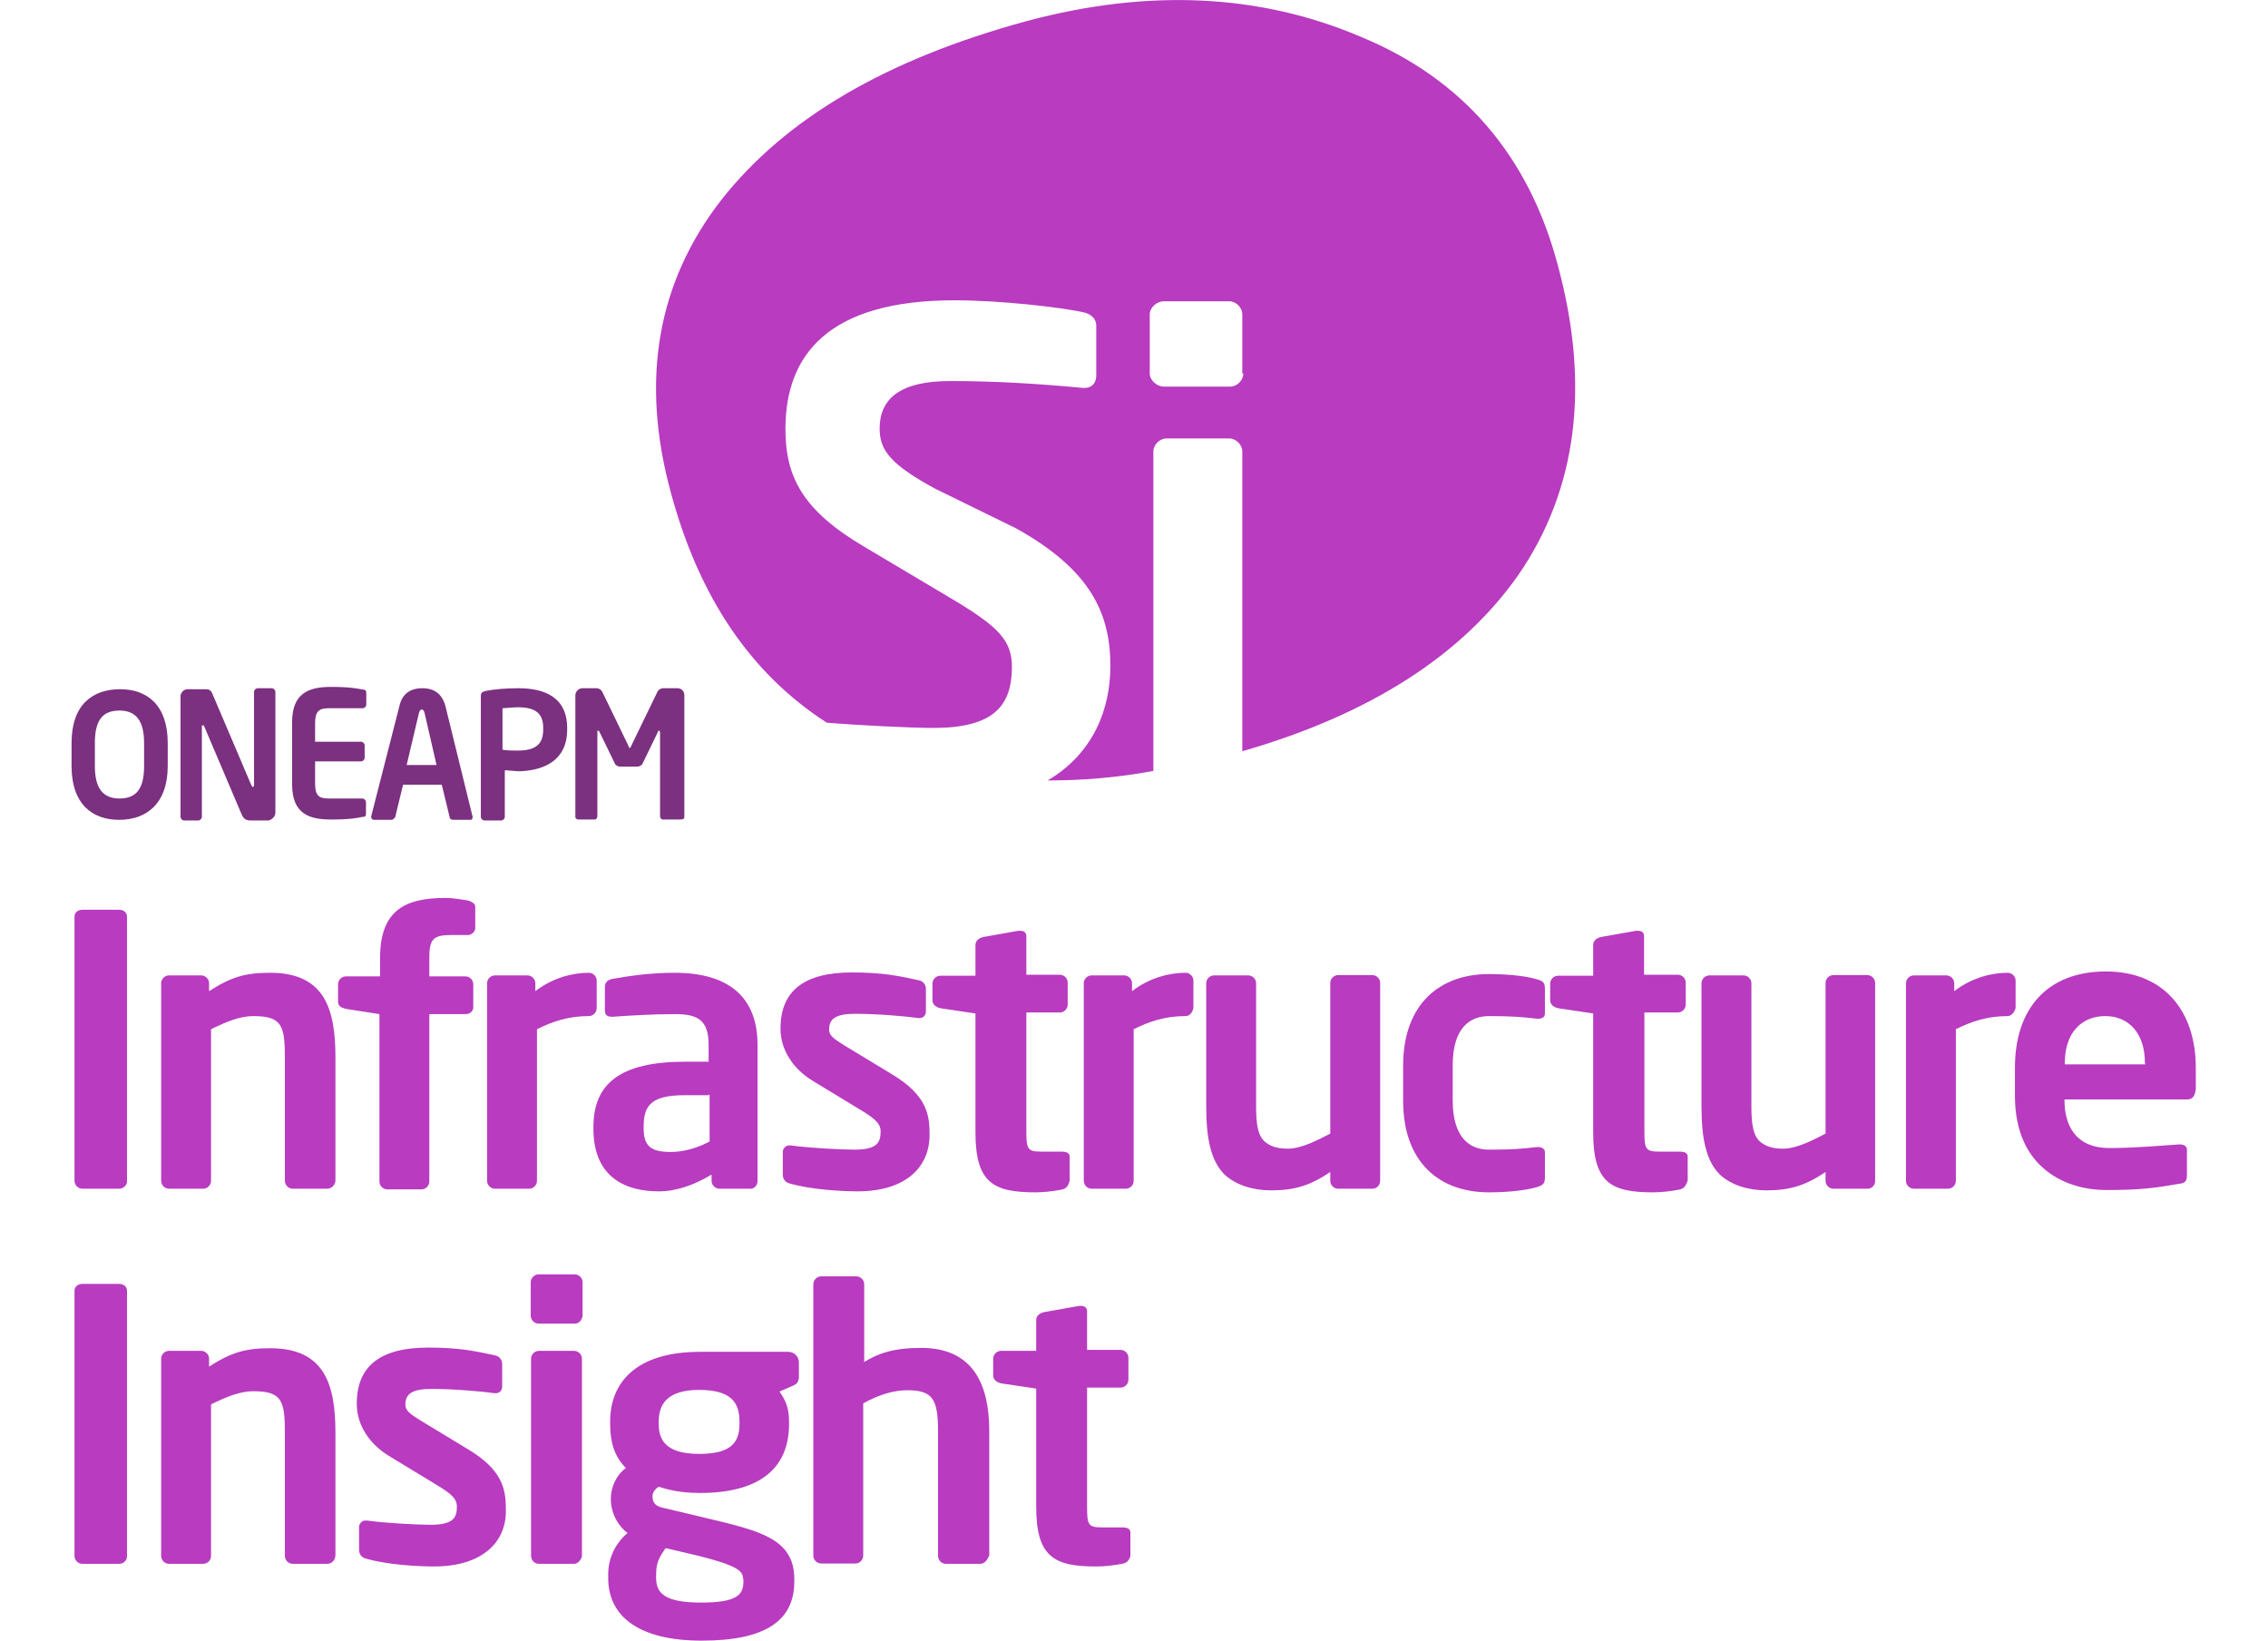
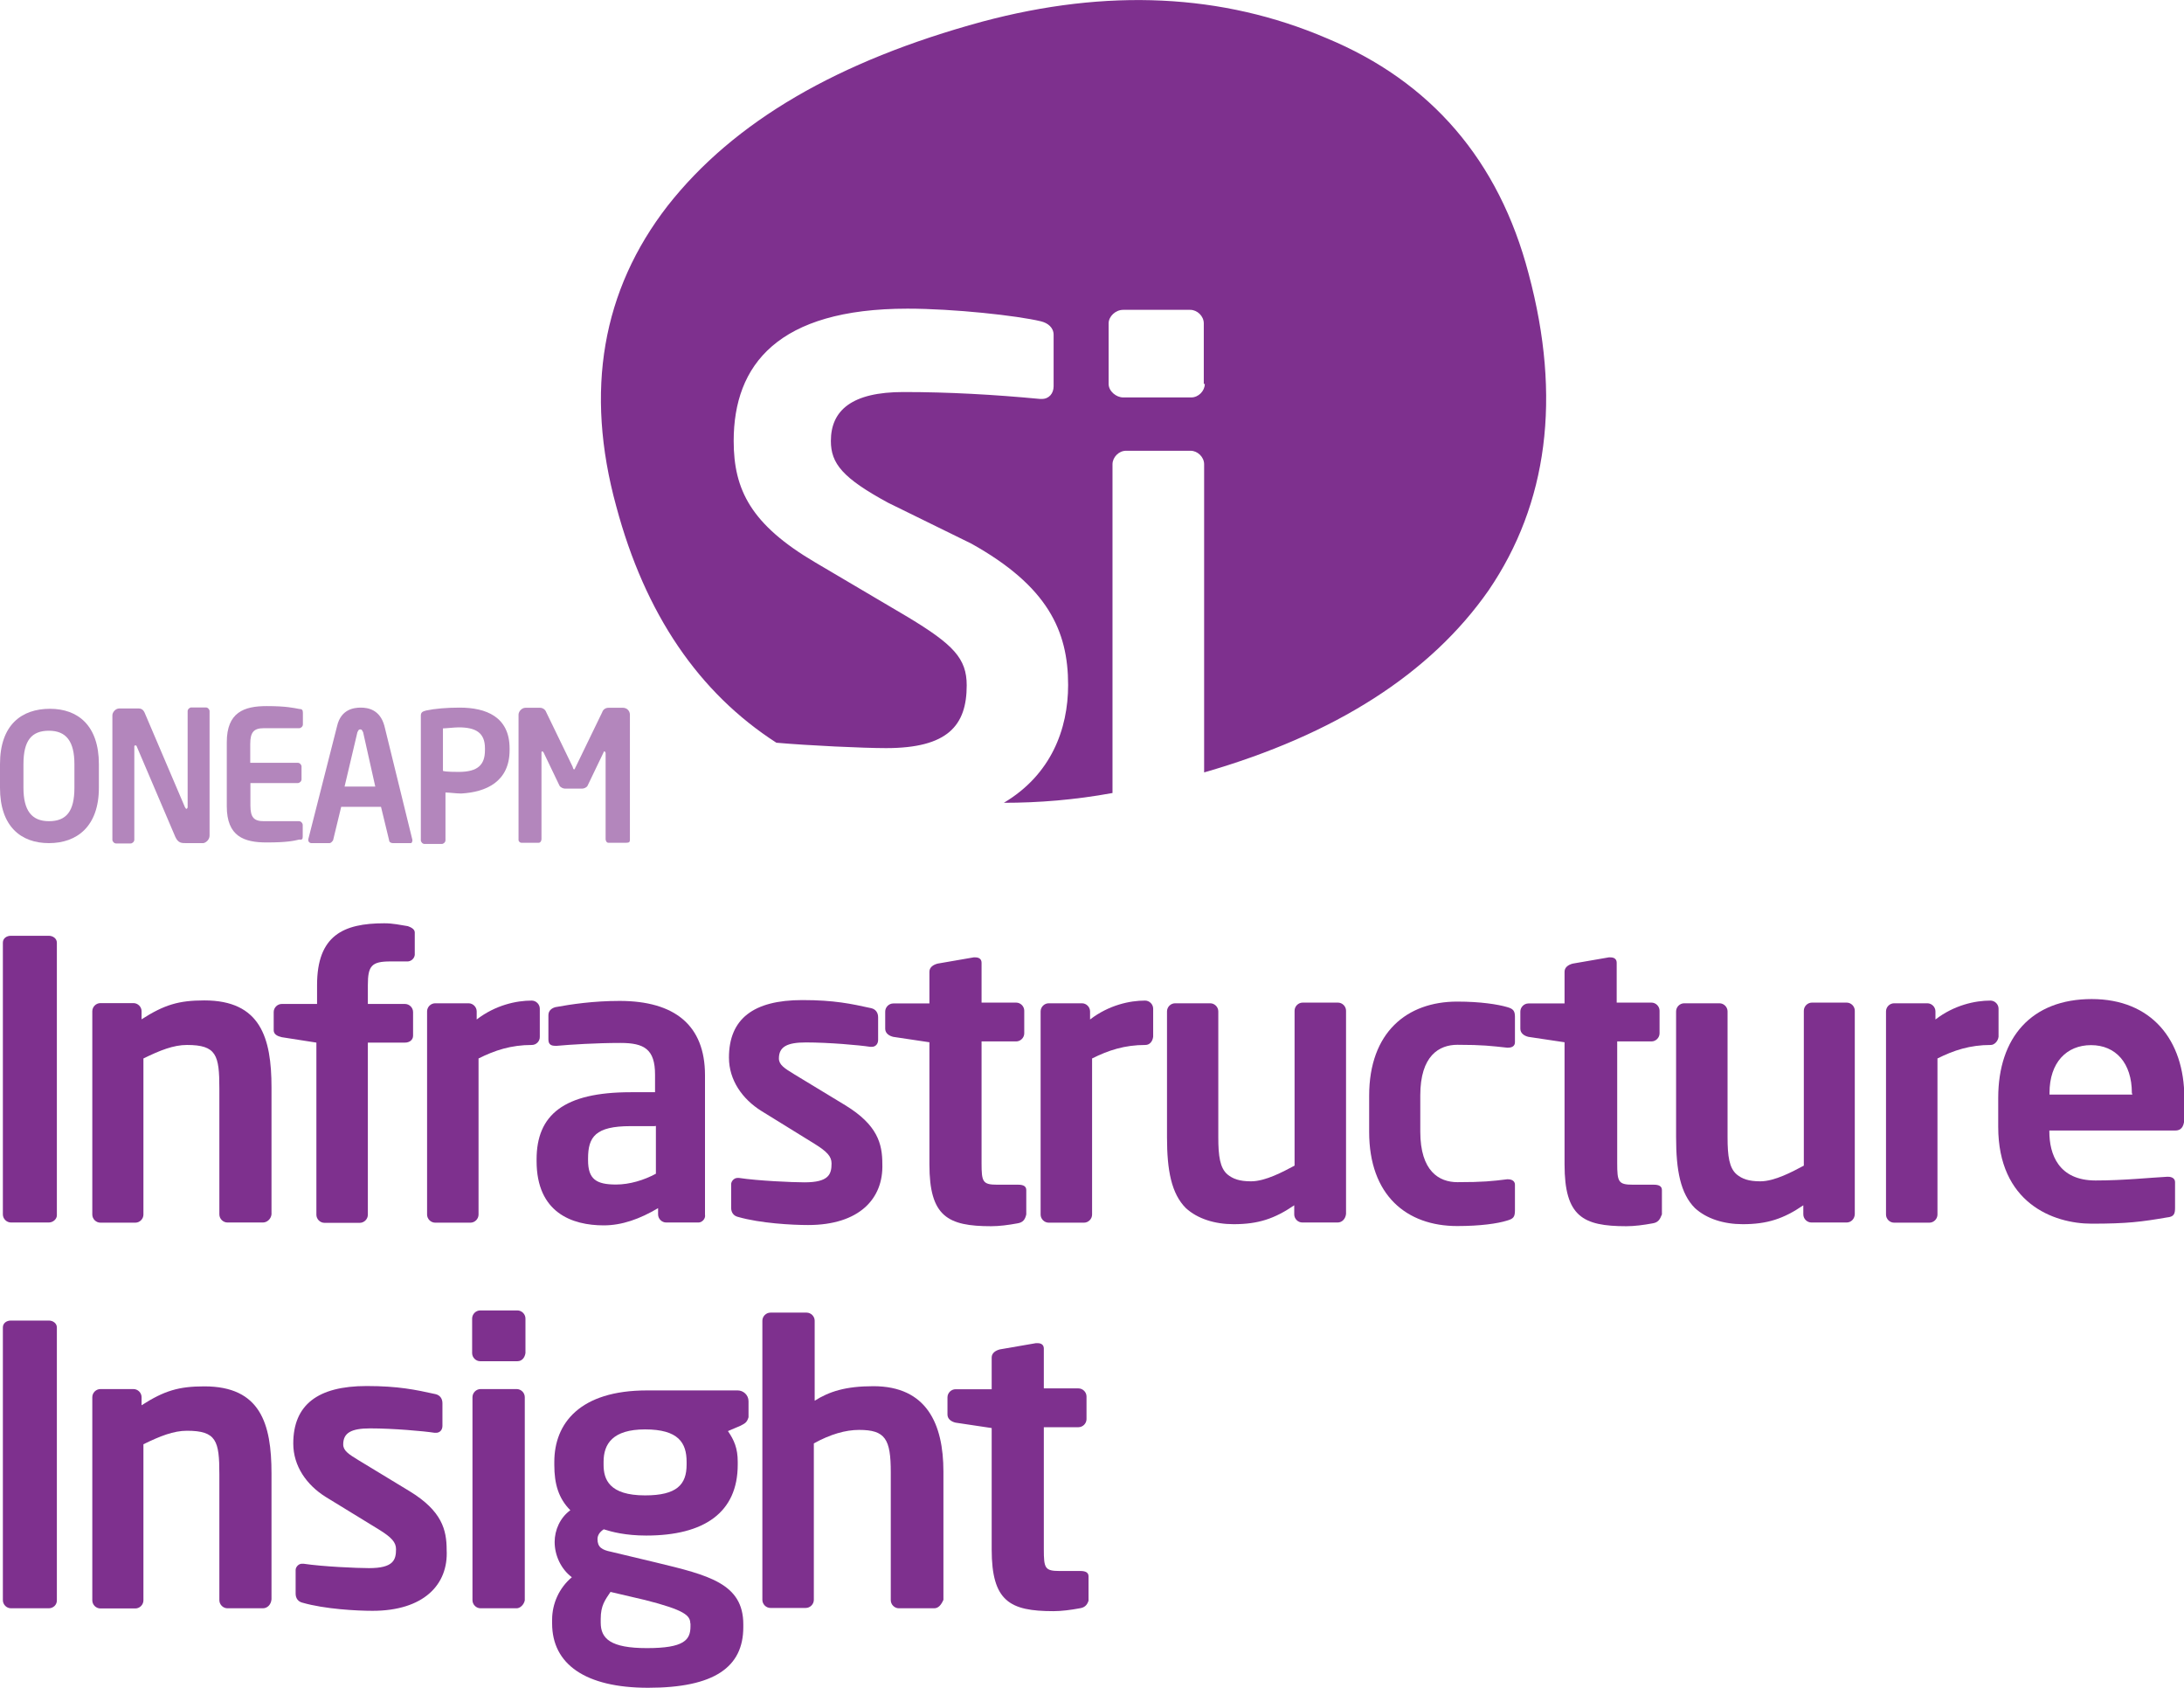
- <svg xmlns="http://www.w3.org/2000/svg" version="1.1" id="图层_1" x="0px" y="0px" viewBox="0 0 691 500" enable-background="new 0 0 691 500" xml:space="preserve">
+ <svg xmlns="http://www.w3.org/2000/svg" version="1.1" id="图层_1" x="0px" y="0px" viewBox="-147.2 0 1294.3 1000" enable-background="new -147.2 0 1294.3 1000" xml:space="preserve">
  <g>
    <g>
      <g>
-         <path fill="#B83BC0" d="M474.7,81.1c-8.8-33.6-29-57-59.9-69.8C384-1.9,349.9-3.5,312.9,6.4C270.2,18,239.3,36,219.7,61     c-19.4,25-24.7,54.8-15.3,89.1c8.6,32,24.5,55.3,47.5,70.1c9.6,0.8,25.8,1.6,32.5,1.6c18.3,0,23.9-6.7,23.9-18.6     c0-8-4-12.1-17.4-20.2l-27.4-16.3c-19.1-11.2-24.2-21.5-24.2-36c0-22.6,13.1-39.2,51.5-39.2c13.7,0,32.5,2.1,39.5,3.7     c2.1,0.5,3.7,1.9,3.7,4v15.3c0,2.1-1.3,3.7-3.5,3.7c-0.3,0-0.3,0-0.5,0c-13.7-1.3-27.1-2.1-40.5-2.1c-15.3,0-21.5,5.4-21.5,14.5     c0,6.7,3.5,11,16.9,18.3l24.7,12.1c22.6,12.6,28.7,25.8,28.7,41.9c0,13.1-5.1,26.6-19.1,34.9c10.2,0,21-0.8,32.2-2.9v-97.3     c0-2.1,1.9-4,4-4h19.1c2.1,0,4,1.9,4,4v91.3c38.9-11.2,67.1-29.3,84.3-54C480.3,149.3,484.6,117.9,474.7,81.1z M378.8,113.8     c0,2.1-1.9,4-4,4h-20.2c-2.1,0-4.3-1.9-4.3-4v-18c0-2.1,2.1-4,4.3-4h19.9c2.1,0,4,1.9,4,4v18H378.8z" />
+         <path fill="#7E308E" d="M758.7,162.2c-17.6-67.2-58-114-119.8-139.6C577.2-3.8,509.1-7,435,12.8C349.6,36,287.8,71.9,248.5,121.9     c-38.8,50-49.3,109.6-30.5,178.1c17.1,64,49.1,110.6,94.9,140.1c19.2,1.7,51.6,3.2,65,3.2c36.6,0,47.8-13.4,47.8-37.2     c0-16-8-24.2-34.8-40.4L336,333.3c-38.1-22.4-48.4-43-48.4-72c0-45.2,26.3-78.4,103-78.4c27.4,0,65,4.1,79.1,7.5     c4.1,1,7.5,3.7,7.5,8v30.5c0,4.1-2.6,7.5-7,7.5c-0.6,0-0.6,0-1,0c-27.4-2.6-54.2-4.1-81-4.1c-30.5,0-43,10.8-43,29     c0,13.4,7,22,33.9,36.6l49.3,24.2c45.2,25.2,57.4,51.6,57.4,83.8c0,26.3-10.2,53.2-38.1,69.8c20.5,0,42-1.7,64.4-5.8V275.1     c0-4.1,3.7-8,8-8h38.3c4.1,0,8,3.7,8,8v182.6c77.8-22.4,134.2-58.6,168.6-107.9C769.9,298.6,778.4,235.7,758.7,162.2z      M566.8,227.5c0,4.1-3.7,8-8,8h-40.4c-4.1,0-8.6-3.7-8.6-8v-35.9c0-4.1,4.1-8,8.6-8h39.8c4.1,0,8,3.7,8,8v35.9H566.8z" />
      </g>
      <g>
-         <path fill="#B83BC0" d="M36.3,362.2H25.1c-1.3,0-2.4-1.1-2.4-2.4v-80.5c0-1.3,1.1-2.1,2.4-2.1h11.2c1.3,0,2.4,0.8,2.4,2.1V360     C38.7,361.1,37.6,362.2,36.3,362.2z" />
-         <path fill="#B83BC0" d="M99.7,362.2H89.2c-1.3,0-2.4-1.1-2.4-2.4v-37.3c0-9.9-0.8-12.9-9.6-12.9c-4,0-8,1.6-12.9,4v46.2     c0,1.3-1.1,2.4-2.4,2.4H51.5c-1.3,0-2.4-1.1-2.4-2.4v-60.2c0-1.3,1.1-2.4,2.4-2.4h9.8c1.3,0,2.4,1.1,2.4,2.4v2.4     c6.7-4.3,11-5.6,18.6-5.6c16.6,0,19.9,11,19.9,25.8v37.6C102.1,361.1,101,362.2,99.7,362.2z" />
-         <path fill="#B83BC0" d="M142.6,284.9h-5.1c-5.6,0-6.7,1.3-6.7,7v5.6h11c1.3,0,2.4,1.1,2.4,2.4v7c0,1.3-1.1,2.1-2.4,2.1h-11v51     c0,1.3-1.1,2.4-2.4,2.4H118c-1.3,0-2.4-1.1-2.4-2.4v-51l-10.2-1.6c-1.3-0.3-2.4-0.8-2.4-2.1v-5.4c0-1.3,1.1-2.4,2.4-2.4h10.4     v-5.6c0-14.7,7.8-18.3,19.9-18.3c2.7,0,4.8,0.5,7,0.8c0.8,0.3,2.1,0.8,2.1,1.9v6.7C144.5,284.3,143.4,284.9,142.6,284.9z" />
-         <path fill="#B83BC0" d="M179.4,309.6c-6.2,0-11,1.6-15.8,4v46.2c0,1.3-1.1,2.4-2.4,2.4h-10.4c-1.3,0-2.4-1.1-2.4-2.4v-60.2     c0-1.3,1.1-2.4,2.4-2.4h9.9c1.3,0,2.4,1.1,2.4,2.4v2.4c5.6-4.3,11.8-5.6,16.3-5.6c1.3,0,2.4,1.1,2.4,2.4v8.3     C181.8,308.5,180.7,309.6,179.4,309.6z" />
-         <path fill="#B83BC0" d="M228.8,362.2h-9.6c-1.3,0-2.4-1.1-2.4-2.4v-1.9c-5.4,3.2-10.7,5.1-16.1,5.1c-9.4,0-19.9-3.7-19.9-19.1     v-0.5c0-13.1,8-19.9,27.9-19.9h7.2v-5.1c0-7.5-3.2-9.4-10.2-9.4c-7.2,0-15,0.5-18.8,0.8c-0.3,0-0.5,0-0.5,0     c-1.1,0-2.1-0.3-2.1-1.9v-7.2c0-1.3,0.8-2.1,2.1-2.4c4.6-0.8,11.2-1.9,19.1-1.9c16.3,0,25.3,7.2,25.3,22v41.3     C230.9,361.1,229.8,362.2,228.8,362.2z M215.9,333.7h-7.2c-10.4,0-12.6,3.2-12.6,9.6v0.5c0,5.6,2.4,7.2,8.3,7.2     c4,0,8.3-1.3,11.8-3.2v-14.2h-0.3V333.7z" />
-         <path fill="#B83BC0" d="M261.3,363c-4.6,0-14.2-0.5-20.7-2.4c-1.3-0.3-2.1-1.3-2.1-2.7v-7c0-0.8,0.8-1.9,1.9-1.9     c0.3,0,0.3,0,0.5,0c5.6,0.8,15.8,1.3,19.4,1.3c7.2,0,8-2.4,8-5.6c0-2.1-1.3-3.5-5.1-5.9l-15.8-9.6c-5.6-3.5-9.6-9.1-9.6-15.8     c0-11.5,7.2-17.1,21.8-17.1c9.4,0,14.5,1.1,20.4,2.4c1.3,0.3,2.1,1.3,2.1,2.7v6.7c0,1.3-0.8,2.1-1.9,2.1c-0.3,0-0.3,0-0.5,0     c-3.2-0.5-12.3-1.3-19.1-1.3c-5.6,0-8,1.3-8,4.8c0,1.9,1.6,2.9,4.6,4.8l15,9.1c9.6,5.9,11,11.5,11,17.4     C283.6,355.2,276.4,363,261.3,363z" />
-         <path fill="#B83BC0" d="M323.3,362.5c-2.7,0.5-5.4,0.8-7.8,0.8c-12.9,0-18.3-2.9-18.3-18.3v-36.2l-10.7-1.6     c-1.3-0.3-2.4-1.1-2.4-2.4v-5.1c0-1.3,1.1-2.4,2.4-2.4h10.7v-9.4c0-1.3,1.1-2.1,2.4-2.4l10.7-1.9c0,0,0.3,0,0.5,0     c1.1,0,1.9,0.5,1.9,1.6V297h10.2c1.3,0,2.4,1.1,2.4,2.4v6.7c0,1.3-1.1,2.4-2.4,2.4h-10.2v36c0,5.6,0.3,6.4,4.6,6.4h6.2     c1.6,0,2.4,0.5,2.4,1.6v7.2C325.5,361.4,324.9,362.2,323.3,362.5z" />
-         <path fill="#B83BC0" d="M361.2,309.6c-6.2,0-11,1.6-15.8,4v46.2c0,1.3-1.1,2.4-2.4,2.4h-10.4c-1.3,0-2.4-1.1-2.4-2.4v-60.2     c0-1.3,1.1-2.4,2.4-2.4h9.9c1.3,0,2.4,1.1,2.4,2.4v2.4c5.6-4.3,11.8-5.6,16.3-5.6c1.3,0,2.4,1.1,2.4,2.4v8.3     C363.3,308.5,362.5,309.6,361.2,309.6z" />
-         <path fill="#B83BC0" d="M418.1,362.2h-10.4c-1.3,0-2.4-1.1-2.4-2.4v-2.7c-5.9,4-10.7,5.6-18,5.6c-5.6,0-10.7-1.6-14.2-4.8     c-4.3-4.3-5.6-11.2-5.6-21v-37.3c0-1.3,1.1-2.4,2.4-2.4h10.4c1.3,0,2.4,1.1,2.4,2.4v37.3c0,5.6,0.5,9.1,2.7,11     c1.6,1.3,3.5,2.1,7,2.1c4.3,0,9.6-2.9,12.9-4.6v-45.9c0-1.3,1.1-2.4,2.4-2.4h10.4c1.3,0,2.4,1.1,2.4,2.4v60.2     C420.5,361.1,419.5,362.2,418.1,362.2z" />
-         <path fill="#B83BC0" d="M468.3,361.7c-2.7,0.8-7.8,1.6-14.7,1.6c-15,0-26.1-9.1-26.1-27.9v-10.7c0-18.8,11.2-27.9,26.1-27.9     c7,0,12.1,0.8,14.7,1.6c1.9,0.5,2.4,1.1,2.4,2.9v7.5c0,1.1-0.8,1.6-2.1,1.6h-0.3c-4.6-0.5-7.2-0.8-14.7-0.8c-5.4,0-11,3.2-11,15     v10.7c0,11.8,5.6,15,11,15c7.5,0,10.2-0.3,14.7-0.8h0.3c1.1,0,2.1,0.5,2.1,1.6v7.5C470.7,360.6,470.2,361.1,468.3,361.7z" />
-         <path fill="#B83BC0" d="M511.5,362.5c-2.7,0.5-5.4,0.8-7.8,0.8c-12.9,0-18.3-2.9-18.3-18.3v-36.2l-10.7-1.6     c-1.3-0.3-2.4-1.1-2.4-2.4v-5.1c0-1.3,1.1-2.4,2.4-2.4h10.7v-9.4c0-1.3,1.1-2.1,2.4-2.4l10.7-1.9c0,0,0.3,0,0.5,0     c1.1,0,1.9,0.5,1.9,1.6V297h10.3c1.3,0,2.4,1.1,2.4,2.4v6.7c0,1.3-1.1,2.4-2.4,2.4H501v36c0,5.6,0.3,6.4,4.6,6.4h6.2     c1.6,0,2.4,0.5,2.4,1.6v7.2C513.6,361.4,513.1,362.2,511.5,362.5z" />
-         <path fill="#B83BC0" d="M569,362.2h-10.4c-1.3,0-2.4-1.1-2.4-2.4v-2.7c-5.9,4-10.7,5.6-18,5.6c-5.6,0-10.7-1.6-14.2-4.8     c-4.3-4.3-5.6-11.2-5.6-21v-37.3c0-1.3,1.1-2.4,2.4-2.4h10.4c1.3,0,2.4,1.1,2.4,2.4v37.3c0,5.6,0.5,9.1,2.7,11     c1.6,1.3,3.5,2.1,7,2.1c4.3,0,9.6-2.9,12.9-4.6v-45.9c0-1.3,1.1-2.4,2.4-2.4h10.3c1.3,0,2.4,1.1,2.4,2.4v60.2     C571.4,361.1,570.3,362.2,569,362.2z" />
-         <path fill="#B83BC0" d="M611.7,309.6c-6.2,0-11,1.6-15.8,4v46.2c0,1.3-1.1,2.4-2.4,2.4h-10.4c-1.3,0-2.4-1.1-2.4-2.4v-60.2     c0-1.3,1.1-2.4,2.4-2.4h9.9c1.3,0,2.4,1.1,2.4,2.4v2.4c5.6-4.3,11.8-5.6,16.3-5.6c1.3,0,2.4,1.1,2.4,2.4v8.3     C613.8,308.5,612.7,309.6,611.7,309.6z" />
-         <path fill="#B83BC0" d="M666.3,335H629v0.3c0,6.7,2.7,14.5,13.7,14.5c8.3,0,16.3-0.8,21.2-1.1h0.3c1.1,0,2.1,0.5,2.1,1.6v7.5     c0,1.9-0.3,2.7-2.4,2.9c-7.5,1.3-11.8,1.9-22.3,1.9c-11.5,0-27.7-6.2-27.7-28.7v-8.6c0-18,9.9-29.3,27.7-29.3     c17.7,0,27.4,12.1,27.4,29.3v6.4C668.8,334,668,335,666.3,335z M653.5,323.8c0-8.8-4.8-14.2-12.1-14.2c-7.2,0-12.3,5.1-12.3,14.2     v0.5h24.5L653.5,323.8L653.5,323.8z" />
-         <path fill="#B83BC0" d="M36.3,476.5H25.1c-1.3,0-2.4-1.1-2.4-2.4v-80.8c0-1.3,1.1-2.1,2.4-2.1h11.2c1.3,0,2.4,0.8,2.4,2.1v80.8     C38.7,475.5,37.6,476.5,36.3,476.5z" />
-         <path fill="#B83BC0" d="M99.7,476.5H89.2c-1.3,0-2.4-1.1-2.4-2.4v-37.3c0-9.9-0.8-12.9-9.6-12.9c-4,0-8,1.6-12.9,4v46.2     c0,1.3-1.1,2.4-2.4,2.4H51.5c-1.3,0-2.4-1.1-2.4-2.4V414c0-1.3,1.1-2.4,2.4-2.4h9.8c1.3,0,2.4,1.1,2.4,2.4v2.4     c6.7-4.3,11-5.6,18.6-5.6c16.6,0,19.9,11,19.9,25.8v37.3C102.1,475.5,101,476.5,99.7,476.5z" />
-         <path fill="#B83BC0" d="M132.2,477.3c-4.6,0-14.2-0.5-20.7-2.4c-1.3-0.3-2.1-1.3-2.1-2.7v-7c0-0.8,0.8-1.9,1.9-1.9     c0.3,0,0.3,0,0.5,0c5.6,0.8,15.8,1.3,19.4,1.3c7.2,0,8-2.4,8-5.6c0-2.1-1.3-3.5-5.1-5.9l-15.8-9.6c-5.6-3.5-9.6-9.1-9.6-15.8     c0-11.5,7.2-17.1,21.8-17.1c9.4,0,14.5,1.1,20.4,2.4c1.3,0.3,2.1,1.3,2.1,2.7v6.7c0,1.3-0.8,2.1-1.9,2.1c-0.3,0-0.3,0-0.5,0     c-3.2-0.5-12.3-1.3-19.1-1.3c-5.6,0-8,1.3-8,4.8c0,1.9,1.6,2.9,4.6,4.8l15,9.1c9.6,5.9,11,11.5,11,17.4     C154.7,469.6,147.2,477.3,132.2,477.3z" />
-         <path fill="#B83BC0" d="M175.1,403.3h-11c-1.3,0-2.4-1.1-2.4-2.4v-10.2c0-1.3,1.1-2.4,2.4-2.4h11c1.3,0,2.4,1.1,2.4,2.4v10.2     C177.3,402.2,176.5,403.3,175.1,403.3z M174.9,476.5h-10.7c-1.3,0-2.4-1.1-2.4-2.4V414c0-1.3,1.1-2.4,2.4-2.4h10.7     c1.3,0,2.4,1.1,2.4,2.4v60.2C177,475.5,175.9,476.5,174.9,476.5z" />
-         <path fill="#B83BC0" d="M241.2,422.4l-3.7,1.6c1.9,2.7,2.9,5.1,2.9,9.1v0.8c0,14.2-9.9,21-27.1,21c-6.2,0-10.2-1.1-12.6-1.9     c-1.3,0.8-1.9,1.9-1.9,2.9c0,2.4,1.3,3.2,4,3.7l13.4,3.2c15.5,3.7,25.8,6.2,25.8,18.3v0.8c0,11.8-8.6,18-28.2,18     c-18.6,0-28.5-7-28.5-19.1v-1.1c0-4.8,2.1-9.4,5.9-12.6c-3.2-2.4-5.1-6.4-5.1-10.4l0,0c0-3.5,1.6-7.2,4.6-9.4     c-3.5-3.5-4.8-7.8-4.8-13.4v-0.8c0-11.5,7.5-21.2,27.4-21.2h26.9c1.6,0,3.2,1.3,3.2,3.2v4.8C243.1,421.6,242.5,421.8,241.2,422.4     z M226.4,481.1c0-2.4-1.6-4-13.4-7l-10.2-2.4c-1.6,2.4-2.9,4-2.9,8v1.1c0,4.8,2.9,7.5,13.7,7.5c11,0,12.9-2.4,12.9-6.4v-0.8     L226.4,481.1L226.4,481.1z M225.3,433.1c0-5.6-2.4-9.6-12.3-9.6c-9.6,0-12.3,4.3-12.3,9.6v0.8c0,4.3,1.6,9.1,12.3,9.1     c9.4,0,12.3-3.2,12.3-9.1V433.1z" />
-         <path fill="#B83BC0" d="M298.6,476.5h-10.4c-1.3,0-2.4-1.1-2.4-2.4v-37.9c0-9.9-1.6-12.6-9.4-12.6c-4,0-8.6,1.3-13.4,4V474     c0,1.3-1.1,2.4-2.4,2.4h-10.4c-1.3,0-2.4-1.1-2.4-2.4v-82.7c0-1.3,1.1-2.4,2.4-2.4h10.7c1.3,0,2.4,1.1,2.4,2.4V415     c4.3-2.7,9.1-4.3,17.4-4.3c15.8,0,20.7,11.2,20.7,25.3v38C300.7,475.5,299.9,476.5,298.6,476.5z" />
-         <path fill="#B83BC0" d="M341.8,476.5c-2.7,0.5-5.4,0.8-7.8,0.8c-12.9,0-18.3-2.9-18.3-18.3v-35.9l-10.7-1.6     c-1.3-0.3-2.4-1.1-2.4-2.4V414c0-1.3,1.1-2.4,2.4-2.4h10.7v-9.4c0-1.3,1.1-2.1,2.4-2.4l10.7-1.9c0,0,0.3,0,0.5,0     c1.1,0,1.9,0.5,1.9,1.6v11.8h10.2c1.3,0,2.4,1.1,2.4,2.4v6.7c0,1.3-1.1,2.4-2.4,2.4h-10.2V459c0,5.6,0.3,6.4,4.6,6.4h6.2     c1.6,0,2.4,0.5,2.4,1.6v7.2C343.9,475.7,343.1,476.3,341.8,476.5z" />
+         <path fill="#7E308E" d="M-118.3,724.4h-22.4c-2.6,0-4.8-2.2-4.8-4.8v-161c0-2.6,2.2-4.1,4.8-4.1h22.4c2.6,0,4.8,1.7,4.8,4.1V720     C-113.4,722.2-115.6,724.4-118.3,724.4z" />
+         <path fill="#7E308E" d="M8.6,724.4h-21c-2.6,0-4.8-2.2-4.8-4.8v-74.6c0-19.8-1.7-25.8-19.2-25.8c-8,0-16,3.2-25.8,8v92.5     c0,2.6-2.2,4.8-4.8,4.8h-20.7c-2.6,0-4.8-2.2-4.8-4.8V599.2c0-2.6,2.2-4.8,4.8-4.8h19.6c2.6,0,4.8,2.2,4.8,4.8v4.8     c13.4-8.6,22-11.2,37.2-11.2c33.2,0,39.8,22,39.8,51.6v75.2C13.4,722.2,11.2,724.4,8.6,724.4z" />
+         <path fill="#7E308E" d="M94.4,569.7H84.2c-11.2,0-13.4,2.6-13.4,14v11.2h22c2.6,0,4.8,2.2,4.8,4.8v14c0,2.6-2.2,4.1-4.8,4.1h-22     v102c0,2.6-2.2,4.8-4.8,4.8H45.1c-2.6,0-4.8-2.2-4.8-4.8v-102l-20.5-3.2c-2.6-0.6-4.8-1.7-4.8-4.1v-10.8c0-2.6,2.2-4.8,4.8-4.8     h20.9v-11.2c0-29.4,15.6-36.6,39.8-36.6c5.4,0,9.5,1,14,1.7c1.7,0.6,4.1,1.7,4.1,3.7v13.4C98.2,568.5,95.9,569.7,94.4,569.7z" />
+         <path fill="#7E308E" d="M168,619.2c-12.4,0-22,3.2-31.6,8v92.5c0,2.6-2.2,4.8-4.8,4.8h-20.9c-2.6,0-4.8-2.2-4.8-4.8V599.3     c0-2.6,2.2-4.8,4.8-4.8h19.8c2.6,0,4.8,2.2,4.8,4.8v4.8c11.2-8.6,23.6-11.2,32.6-11.2c2.6,0,4.8,2.2,4.8,4.8v16.6     C172.8,617,170.6,619.2,168,619.2z" />
+         <path fill="#7E308E" d="M266.8,724.4h-19.2c-2.6,0-4.8-2.2-4.8-4.8v-3.7c-10.8,6.4-21.4,10.2-32.2,10.2     c-18.8,0-39.8-7.5-39.8-38.1v-1c0-26.3,16-39.8,55.8-39.8h14.4v-10.4c0-15.1-6.4-18.8-20.5-18.8c-14.4,0-30,1-37.6,1.7     c-0.6,0-1,0-1,0c-2.2,0-4.1-0.6-4.1-3.7v-14.4c0-2.6,1.7-4.1,4.1-4.8c9.3-1.7,22.4-3.7,38.1-3.7c32.6,0,50.6,14.4,50.6,44v82.6     C271.1,722.2,268.8,724.4,266.8,724.4z M240.9,667.3h-14.4c-20.9,0-25.2,6.4-25.2,19.2v1c0,11.2,4.8,14.4,16.6,14.4     c8,0,16.6-2.6,23.6-6.4v-28.3h-0.6v0.1H240.9z" />
+         <path fill="#7E308E" d="M331.7,725.9c-9.3,0-28.3-1-41.5-4.8c-2.6-0.6-4.1-2.6-4.1-5.4v-14c0-1.7,1.7-3.7,3.7-3.7     c0.6,0,0.6,0,1,0c11.2,1.7,31.6,2.6,38.8,2.6c14.4,0,16-4.8,16-11.2c0-4.1-2.6-7-10.2-11.7L304,658.3     c-11.2-7-19.2-18.2-19.2-31.6c0-22.9,14.4-34.1,43.5-34.1c18.8,0,29,2.2,40.8,4.8c2.6,0.6,4.1,2.6,4.1,5.4v13.4     c0,2.6-1.7,4.1-3.7,4.1c-0.6,0-0.6,0-1,0c-6.4-1-24.6-2.6-38.1-2.6c-11.2,0-16,2.6-16,9.5c0,3.7,3.2,5.8,9.3,9.5l30,18.2     c19.2,11.7,22,22.9,22,34.8C376.4,710.3,362,725.9,331.7,725.9z" />
+         <path fill="#7E308E" d="M455.8,724.9c-5.4,1-10.8,1.7-15.6,1.7c-25.8,0-36.6-5.8-36.6-36.6v-72.4l-21.4-3.2     c-2.6-0.6-4.8-2.2-4.8-4.8v-10.2c0-2.6,2.2-4.8,4.8-4.8h21.4v-18.8c0-2.6,2.2-4.1,4.8-4.8l21.4-3.7c0,0,0.6,0,1,0     c2.2,0,3.7,1,3.7,3.2v23.6H455c2.6,0,4.8,2.2,4.8,4.8v13.4c0,2.6-2.2,4.8-4.8,4.8h-20.5v72c0,11.2,0.6,12.9,9.3,12.9h12.4     c3.2,0,4.8,1,4.8,3.2v14.4C460.3,722.7,459,724.4,455.8,724.9z" />
+         <path fill="#7E308E" d="M531.6,619.2c-12.4,0-22,3.2-31.6,8v92.5c0,2.6-2.2,4.8-4.8,4.8h-20.9c-2.6,0-4.8-2.2-4.8-4.8V599.3     c0-2.6,2.2-4.8,4.8-4.8H494c2.6,0,4.8,2.2,4.8,4.8v4.8c11.2-8.6,23.6-11.2,32.6-11.2c2.6,0,4.8,2.2,4.8,4.8v16.6     C535.9,617,534.2,619.2,531.6,619.2z" />
+         <path fill="#7E308E" d="M645.5,724.4h-20.9c-2.6,0-4.8-2.2-4.8-4.8v-5.4c-11.7,8-21.4,11.2-35.9,11.2c-11.2,0-21.4-3.2-28.3-9.5     c-8.6-8.6-11.2-22.4-11.2-42v-74.6c0-2.6,2.2-4.8,4.8-4.8H570c2.6,0,4.8,2.2,4.8,4.8v74.6c0,11.2,1,18.2,5.4,22     c3.2,2.6,7,4.1,14,4.1c8.6,0,19.2-5.8,25.8-9.3v-91.8c0-2.6,2.2-4.8,4.8-4.8h20.9c2.6,0,4.8,2.2,4.8,4.8v120.4     C650.2,722.2,648.2,724.4,645.5,724.4z" />
+         <path fill="#7E308E" d="M745.8,723.3c-5.4,1.7-15.6,3.2-29.4,3.2c-30,0-52.2-18.2-52.2-55.8v-21.4c0-37.6,22.4-55.8,52.2-55.8     c14,0,24.2,1.7,29.4,3.2c3.7,1,4.8,2.2,4.8,5.8v15.1c0,2.2-1.7,3.2-4.1,3.2h-0.6c-9.3-1-14.4-1.7-29.4-1.7c-10.8,0-22,6.4-22,30     v21.4c0,23.6,11.2,30,22,30c15.1,0,20.5-0.6,29.4-1.7h0.6c2.2,0,4.1,1,4.1,3.2v15.1C750.6,721.2,749.7,722.2,745.8,723.3z" />
+         <path fill="#7E308E" d="M832.2,724.9c-5.4,1-10.8,1.7-15.6,1.7c-25.8,0-36.6-5.8-36.6-36.6v-72.4l-21.4-3.2     c-2.6-0.6-4.8-2.2-4.8-4.8v-10.2c0-2.6,2.2-4.8,4.8-4.8h21.4v-18.8c0-2.6,2.2-4.1,4.8-4.8l21.4-3.7c0,0,0.6,0,1,0     c2.2,0,3.7,1,3.7,3.2v23.6h20.6c2.6,0,4.8,2.2,4.8,4.8v13.4c0,2.6-2.2,4.8-4.8,4.8h-20.3v72c0,11.2,0.6,12.9,9.3,12.9h12.4     c3.2,0,4.8,1,4.8,3.2v14.4C836.5,722.7,835.4,724.4,832.2,724.9z" />
+         <path fill="#7E308E" d="M947.2,724.4h-20.9c-2.6,0-4.8-2.2-4.8-4.8v-5.4c-11.7,8-21.4,11.2-35.9,11.2c-11.2,0-21.4-3.2-28.3-9.5     c-8.6-8.6-11.2-22.4-11.2-42v-74.6c0-2.6,2.2-4.8,4.8-4.8h20.9c2.6,0,4.8,2.2,4.8,4.8v74.6c0,11.2,1,18.2,5.4,22     c3.2,2.6,7,4.1,14,4.1c8.6,0,19.2-5.8,25.8-9.3v-91.8c0-2.6,2.2-4.8,4.8-4.8h20.6c2.6,0,4.8,2.2,4.8,4.8v120.4     C952,722.2,949.8,724.4,947.2,724.4z" />
+         <path fill="#7E308E" d="M1032.6,619.2c-12.4,0-22,3.2-31.6,8v92.5c0,2.6-2.2,4.8-4.8,4.8h-20.9c-2.6,0-4.8-2.2-4.8-4.8V599.3     c0-2.6,2.2-4.8,4.8-4.8H995c2.6,0,4.8,2.2,4.8,4.8v4.8c11.2-8.6,23.6-11.2,32.6-11.2c2.6,0,4.8,2.2,4.8,4.8v16.6     C1036.9,617,1034.7,619.2,1032.6,619.2z" />
+         <path fill="#7E308E" d="M1141.9,669.9h-74.6v0.6c0,13.4,5.4,29,27.4,29c16.6,0,32.6-1.7,42.4-2.2h0.6c2.2,0,4.1,1,4.1,3.2v15.1     c0,3.7-0.6,5.4-4.8,5.8c-15.1,2.6-23.6,3.7-44.6,3.7c-22.9,0-55.4-12.4-55.4-57.4v-17.1c0-35.9,19.8-58.6,55.4-58.6     c35.4,0,54.9,24.2,54.9,58.6v12.9C1146.9,668,1145.2,669.9,1141.9,669.9z M1116.2,647.6c0-17.6-9.5-28.3-24.2-28.3     c-14.4,0-24.6,10.2-24.6,28.3v1h49.1L1116.2,647.6L1116.2,647.6z" />
+         <path fill="#7E308E" d="M-118.3,953h-22.4c-2.6,0-4.8-2.2-4.8-4.8V786.6c0-2.6,2.2-4.1,4.8-4.1h22.4c2.6,0,4.8,1.7,4.8,4.1v161.6     C-113.4,950.9-115.6,953-118.3,953z" />
+         <path fill="#7E308E" d="M8.6,953h-21c-2.6,0-4.8-2.2-4.8-4.8v-74.6c0-19.8-1.7-25.8-19.2-25.8c-8,0-16,3.2-25.8,8v92.5     c0,2.6-2.2,4.8-4.8,4.8h-20.7c-2.6,0-4.8-2.2-4.8-4.8V827.9c0-2.6,2.2-4.8,4.8-4.8h19.6c2.6,0,4.8,2.2,4.8,4.8v4.8     c13.4-8.6,22-11.2,37.2-11.2c33.2,0,39.8,22,39.8,51.6v74.6C13.4,950.9,11.2,953,8.6,953z" />
+         <path fill="#7E308E" d="M73.6,954.5c-9.3,0-28.3-1-41.5-4.8c-2.6-0.6-4.1-2.6-4.1-5.4v-14c0-1.7,1.7-3.7,3.7-3.7c0.6,0,0.6,0,1,0     c11.2,1.7,31.6,2.6,38.8,2.6c14.4,0,16-4.8,16-11.2c0-4.1-2.6-7-10.2-11.7l-31.5-19.3c-11.2-7-19.2-18.2-19.2-31.6     c0-22.9,14.4-34.1,43.5-34.1c18.8,0,29,2.2,40.8,4.8c2.6,0.6,4.1,2.6,4.1,5.4v13.4c0,2.6-1.7,4.1-3.7,4.1c-0.6,0-0.6,0-1,0     c-6.4-1-24.6-2.6-38.1-2.6c-11.2,0-16,2.6-16,9.5c0,3.7,3.2,5.8,9.3,9.5l30,18.2c19.2,11.7,22,22.9,22,34.8     C118.6,939.2,103.6,954.5,73.6,954.5z" />
+         <path fill="#7E308E" d="M159.4,806.6h-22c-2.6,0-4.8-2.2-4.8-4.8v-20.5c0-2.6,2.2-4.8,4.8-4.8h22c2.6,0,4.8,2.2,4.8,4.8v20.5     C163.8,804.4,162.2,806.6,159.4,806.6z M159,953h-21.4c-2.6,0-4.8-2.2-4.8-4.8V827.9c0-2.6,2.2-4.8,4.8-4.8H159     c2.6,0,4.8,2.2,4.8,4.8v120.4C163.3,950.9,161,953,159,953z" />
+         <path fill="#7E308E" d="M291.7,844.8l-7.5,3.2c3.7,5.4,5.8,10.2,5.8,18.2v1.7c0,28.3-19.8,42-54.2,42c-12.4,0-20.5-2.2-25.2-3.7     c-2.6,1.7-3.7,3.7-3.7,5.8c0,4.8,2.6,6.4,8,7.5l26.8,6.4c31,7.5,51.6,12.4,51.6,36.6v1.7c0,23.6-17.1,35.9-56.4,35.9     c-37.2,0-56.9-14-56.9-38.1v-2.2c0-9.5,4.1-18.8,11.7-25.2c-6.4-4.8-10.2-12.9-10.2-20.9l0,0c0-7,3.2-14.4,9.3-18.8     c-7-7-9.5-15.6-9.5-26.8v-1.8c0-22.9,15.1-42.4,54.9-42.4h53.8c3.2,0,6.4,2.6,6.4,6.4v9.5C295.4,843.1,294.1,843.5,291.7,844.8z      M261.9,962.1c0-4.8-3.2-8-26.8-14l-20.5-4.8c-3.2,4.8-5.8,8-5.8,16v2.2c0,9.5,5.8,15.1,27.4,15.1c22,0,25.8-4.8,25.8-12.9v-1.7     H261.9L261.9,962.1z M259.7,866.2c0-11.2-4.8-19.2-24.6-19.2c-19.2,0-24.6,8.6-24.6,19.2v1.7c0,8.6,3.2,18.2,24.6,18.2     c18.8,0,24.6-6.4,24.6-18.2V866.2z" />
+         <path fill="#7E308E" d="M406.4,953h-20.9c-2.6,0-4.8-2.2-4.8-4.8v-75.7c0-19.8-3.2-25.2-18.8-25.2c-8,0-17.1,2.6-26.8,8V948     c0,2.6-2.2,4.8-4.8,4.8h-20.9c-2.6,0-4.8-2.2-4.8-4.8V782.6c0-2.6,2.2-4.8,4.8-4.8h21.4c2.6,0,4.8,2.2,4.8,4.8V830     c8.6-5.4,18.2-8.6,34.8-8.6c31.6,0,41.5,22.4,41.5,50.6v76C410.6,950.9,409,953,406.4,953z" />
+         <path fill="#7E308E" d="M492.7,953c-5.4,1-10.8,1.7-15.6,1.7c-25.8,0-36.6-5.8-36.6-36.6v-71.9l-21.4-3.2     c-2.6-0.6-4.8-2.2-4.8-4.8v-10.2c0-2.6,2.2-4.8,4.8-4.8h21.4v-18.8c0-2.6,2.2-4.1,4.8-4.8l21.4-3.7c0,0,0.6,0,1,0     c2.2,0,3.7,1,3.7,3.2v23.6h20.5c2.6,0,4.8,2.2,4.8,4.8v13.4c0,2.6-2.2,4.8-4.8,4.8h-20.5V918c0,11.2,0.6,12.9,9.3,12.9h12.4     c3.2,0,4.8,1,4.8,3.2v14.4C497,951.3,495.4,952.6,492.7,953z" />
      </g>
    </g>
    <g>
-       <path fill="#7B3080" d="M51.1,233.4v-7c0-11.5-6.2-16.4-14.5-16.4s-14.8,4.6-14.8,16.4v7c0,11.5,6.2,16.4,14.5,16.4    S51.1,244.9,51.1,233.4z M43.9,233.4c0,7-2.4,9.9-7.5,9.9s-7.5-3.2-7.5-9.9v-7c0-7,2.4-9.9,7.5-9.9s7.5,3.2,7.5,9.9V233.4z" />
-       <path fill="#7B3080" d="M83.9,247.6v-36.8c0-0.5-0.5-1.1-1.1-1.1h-4.3c-0.5,0-1.1,0.5-1.1,1.1v28.5c0,0.3-0.3,0.5-0.3,0.5    c-0.3,0-0.3-0.3-0.5-0.5l-11.8-27.7c-0.5-1.3-1.1-1.6-2.1-1.6h-5.6c-1.1,0-2.1,1.1-2.1,2.1v36.8c0,0.5,0.5,1.1,1.1,1.1h4.3    c0.5,0,1.1-0.5,1.1-1.1v-27.4c0-0.3,0-0.5,0.3-0.5c0.3,0,0.3,0,0.5,0.5l11.3,26.6c0.8,1.9,1.9,1.9,3.2,1.9h5.1    C82.8,249.7,83.9,248.9,83.9,247.6z" />
-       <path fill="#7B3080" d="M111.5,247.9v-3.5c0-0.5-0.5-1.1-1.1-1.1H100c-3,0-4-1.1-4-4.6V232h14c0.5,0,1.1-0.5,1.1-1.1v-3.8    c0-0.5-0.5-1.1-1.1-1.1H96v-5.6c0-3.5,1.1-4.6,4-4.6h10.5c0.5,0,1.1-0.5,1.1-1.1v-3.5c0-0.8-0.3-1.1-1.1-1.1    c-1.6-0.3-3.8-0.8-9.7-0.8c-6.7,0-11.8,1.9-11.8,10.7v19c0,8.9,5.1,10.7,11.8,10.7c6.2,0,8.1-0.5,9.7-0.8    C111.3,248.9,111.5,248.7,111.5,247.9z" />
-       <path fill="#7B3080" d="M144,248.9C144,248.9,144,248.7,144,248.9l-8.3-33.8c-1.3-4.8-4.8-5.4-7-5.4c-2.1,0-5.9,0.5-7,5.4    l-8.6,33.6v0.3c0,0.5,0.5,0.8,0.8,0.8h5.4c0.5,0,0.8-0.5,1.1-0.8l2.4-9.9h11.8l2.4,9.9c0,0.5,0.5,0.8,1.1,0.8h5.4    C143.8,249.7,144,249.5,144,248.9z M133,233.1h-9.1l3.8-16.1c0.3-0.5,0.3-0.8,0.8-0.8c0.5,0,0.5,0.3,0.8,0.8L133,233.1z" />
-       <path fill="#7B3080" d="M172.8,222.3v-0.5c0-9.4-7-12.1-14.8-12.1c-3.8,0-7.3,0.3-9.9,0.8c-1.1,0.3-1.6,0.5-1.6,1.6v36.8    c0,0.5,0.5,1.1,1.1,1.1h5.1c0.5,0,1.1-0.5,1.1-1.1v-14.2c1.1,0,3.2,0.3,4.6,0.3C165.8,234.7,172.8,231.7,172.8,222.3z     M165.5,222.3c0,4.3-2.1,6.4-7.8,6.4c-0.8,0-3.8,0-4.6-0.3v-12.6c0.8,0,3.5-0.3,4.6-0.3c5.1,0,7.8,1.6,7.8,6.2V222.3z" />
-       <path fill="#7B3080" d="M208.5,248.9v-37.1c0-1.1-0.8-2.1-2.1-2.1h-4.3c-0.8,0-1.6,0.5-1.9,1.3l-7.8,16.1    c-0.3,0.5-0.3,0.8-0.5,0.8c-0.3,0-0.3-0.3-0.5-0.8l-7.8-16.1c-0.3-0.8-1.1-1.3-1.9-1.3h-4.3c-1.1,0-2.1,1.1-2.1,2.1v37.1    c0,0.5,0.5,0.8,0.8,0.8h5.1c0.5,0,0.8-0.5,0.8-1.1v-25.5c0-0.3,0-0.5,0.3-0.5l0.3,0.3l4.8,9.9c0.3,0.5,1.1,0.8,1.6,0.8h5.1    c0.5,0,1.3-0.3,1.6-0.8l4.8-9.9c0-0.3,0.3-0.3,0.3-0.3s0.3,0.3,0.3,0.5v25.5c0,0.5,0.3,1.1,0.8,1.1h5.1    C208.2,249.7,208.5,249.5,208.5,248.9z" />
+       <path fill="#B386BC" d="M-88.6,466.8v-14c0-22.9-12.4-32.8-29-32.8s-29.6,9.3-29.6,32.8v14c0,22.9,12.4,32.8,29,32.8    S-88.6,489.7-88.6,466.8z M-103.1,466.8c0,14-4.8,19.8-15.1,19.8s-15.1-6.4-15.1-19.8v-14c0-14,4.8-19.8,15.1-19.8    s15.1,6.4,15.1,19.8V466.8z" />
+       <path fill="#B386BC" d="M-23,495.1v-73.7c0-1-1-2.2-2.2-2.2h-8.6c-1,0-2.2,1-2.2,2.2v56.9c0,0.6-0.6,1-0.6,1c-0.6,0-0.6-0.6-1-1    L-61.2,423c-1-2.6-2.2-3.2-4.1-3.2h-11.2c-2.2,0-4.1,2.2-4.1,4.1v73.7c0,1,1,2.2,2.2,2.2h8.6c1,0,2.2-1,2.2-2.2v-54.9    c0-0.6,0-1,0.6-1s0.6,0,1,1l22.7,53.2c1.7,3.7,3.7,3.7,6.4,3.7h10.2C-25.3,499.4-23,497.7-23,495.1z" />
+       <path fill="#B386BC" d="M32.2,495.8v-7c0-1-1-2.2-2.2-2.2H9.2c-5.9,0-8-2.2-8-9.3V464h28.1c1,0,2.2-1,2.2-2.2v-7.6    c0-1-1-2.2-2.2-2.2H1.1v-11.2c0-7,2.2-9.3,8-9.3h21c1,0,2.2-1,2.2-2.2v-7c0-1.7-0.6-2.2-2.2-2.2c-3.2-0.6-7.6-1.7-19.3-1.7    c-13.4,0-23.6,3.7-23.6,21.4v38c0,17.8,10.2,21.4,23.6,21.4c12.4,0,16.2-1,19.3-1.7C31.8,497.7,32.2,497.3,32.2,495.8z" />
+       <path fill="#B386BC" d="M97.2,497.7C97.2,497.7,97.2,497.3,97.2,497.7l-16.6-67.6c-2.6-9.5-9.5-10.8-14-10.8    c-4.1,0-11.7,1-14,10.8l-17.1,67.2v0.6c0,1,1,1.7,1.7,1.7H48c1,0,1.7-1,2.2-1.7l4.8-19.8h23.6l4.8,19.8c0,1,1,1.7,2.2,1.7h10.8    C96.8,499.4,97.2,499,97.2,497.7z M75.2,466.1H57l7.6-32.2c0.6-1,0.6-1.7,1.7-1.7s1,0.6,1.7,1.7L75.2,466.1z" />
+       <path fill="#B386BC" d="M154.8,444.5v-1c0-18.8-14-24.2-29.6-24.2c-7.6,0-14.7,0.6-19.8,1.7c-2.2,0.6-3.2,1-3.2,3.2v73.7    c0,1,1,2.2,2.2,2.2h10.2c1,0,2.2-1,2.2-2.2v-28.3c2.2,0,6.4,0.6,9.3,0.6C140.7,469.4,154.8,463.3,154.8,444.5z M140.2,444.5    c0,8.6-4.1,12.9-15.6,12.9c-1.7,0-7.6,0-9.3-0.6v-25.2c1.7,0,7-0.6,9.3-0.6c10.2,0,15.6,3.2,15.6,12.4V444.5z" />
+       <path fill="#B386BC" d="M226.1,497.7v-74.2c0-2.2-1.7-4.1-4.1-4.1h-8.6c-1.7,0-3.2,1-3.7,2.6l-15.6,32.2c-0.6,1-0.6,1.7-1,1.7    c-0.6,0-0.6-0.6-1-1.7L176.5,422c-0.6-1.7-2.2-2.6-3.7-2.6h-8.6c-2.2,0-4.1,2.2-4.1,4.1v74.2c0,1,1,1.7,1.7,1.7H172    c1,0,1.7-1,1.7-2.2v-51c0-0.6,0-1,0.6-1l0.6,0.6l9.5,19.8c0.6,1,2.2,1.7,3.2,1.7h10.2c1,0,2.6-0.6,3.2-1.7l9.5-19.8    c0-0.6,0.6-0.6,0.6-0.6s0.6,0.6,0.6,1v51c0,1,0.6,2.2,1.7,2.2h10.2C225.6,499.4,226.1,499,226.1,497.7z" />
    </g>
  </g>
</svg>
